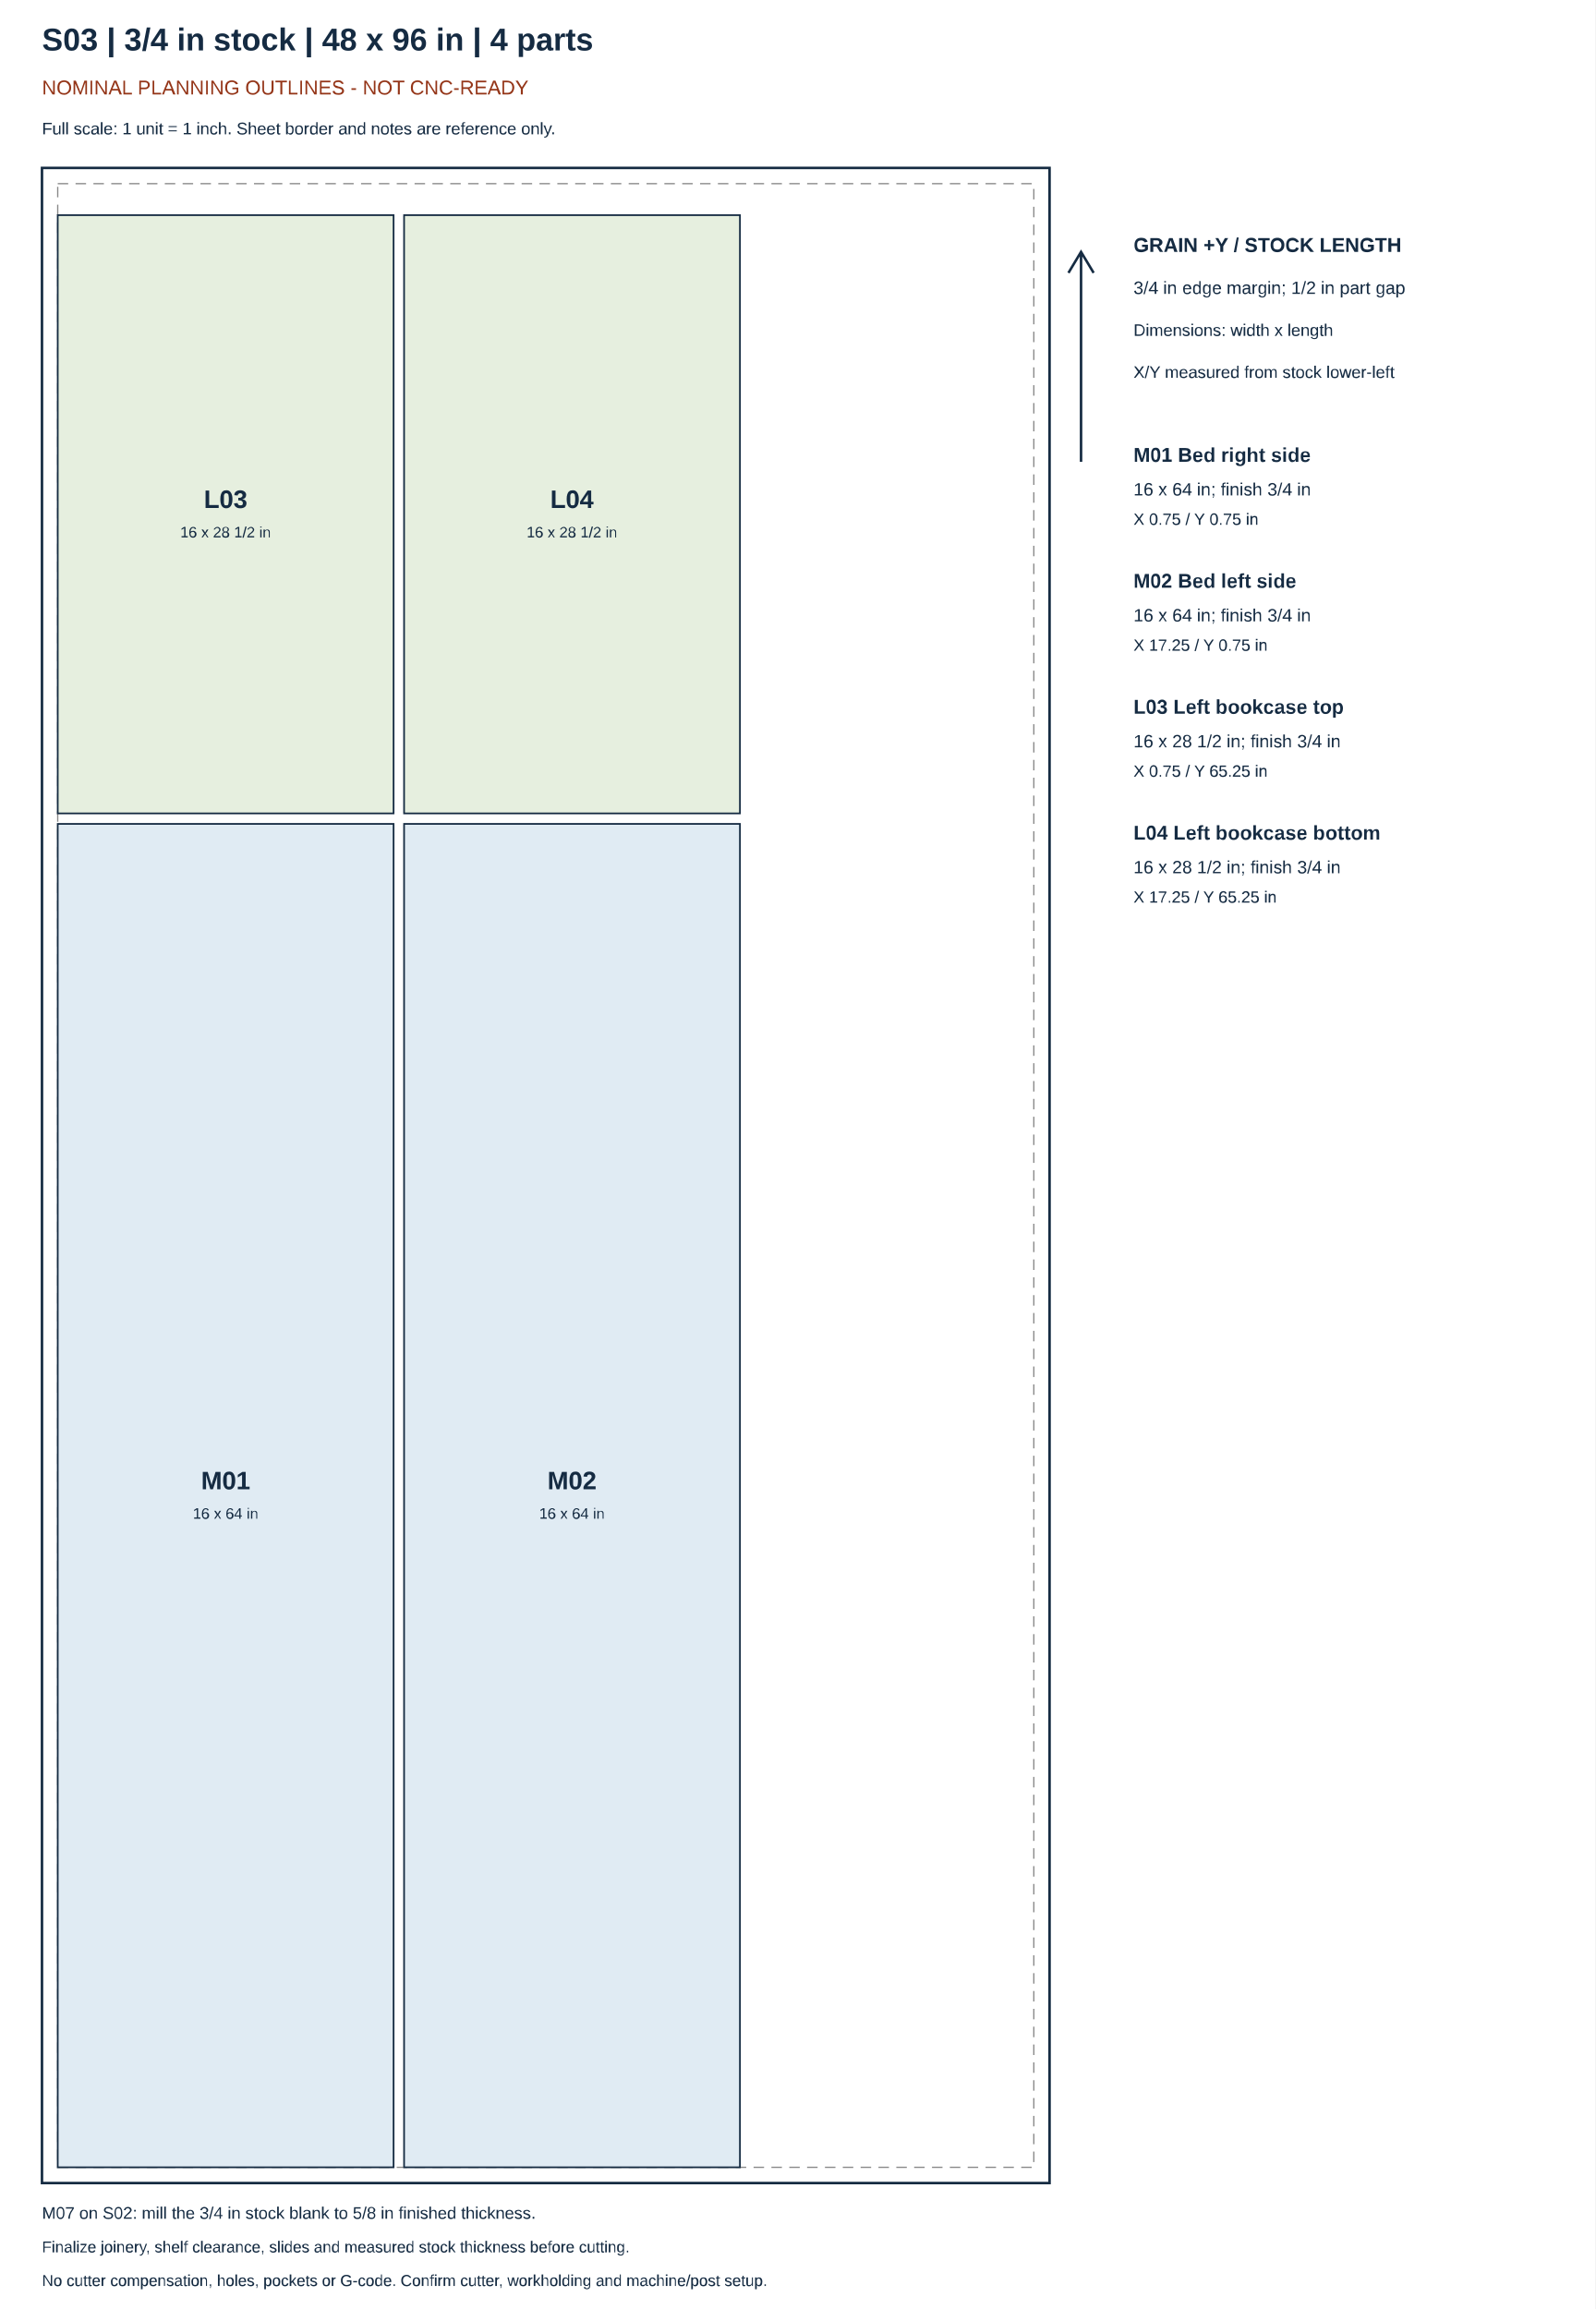
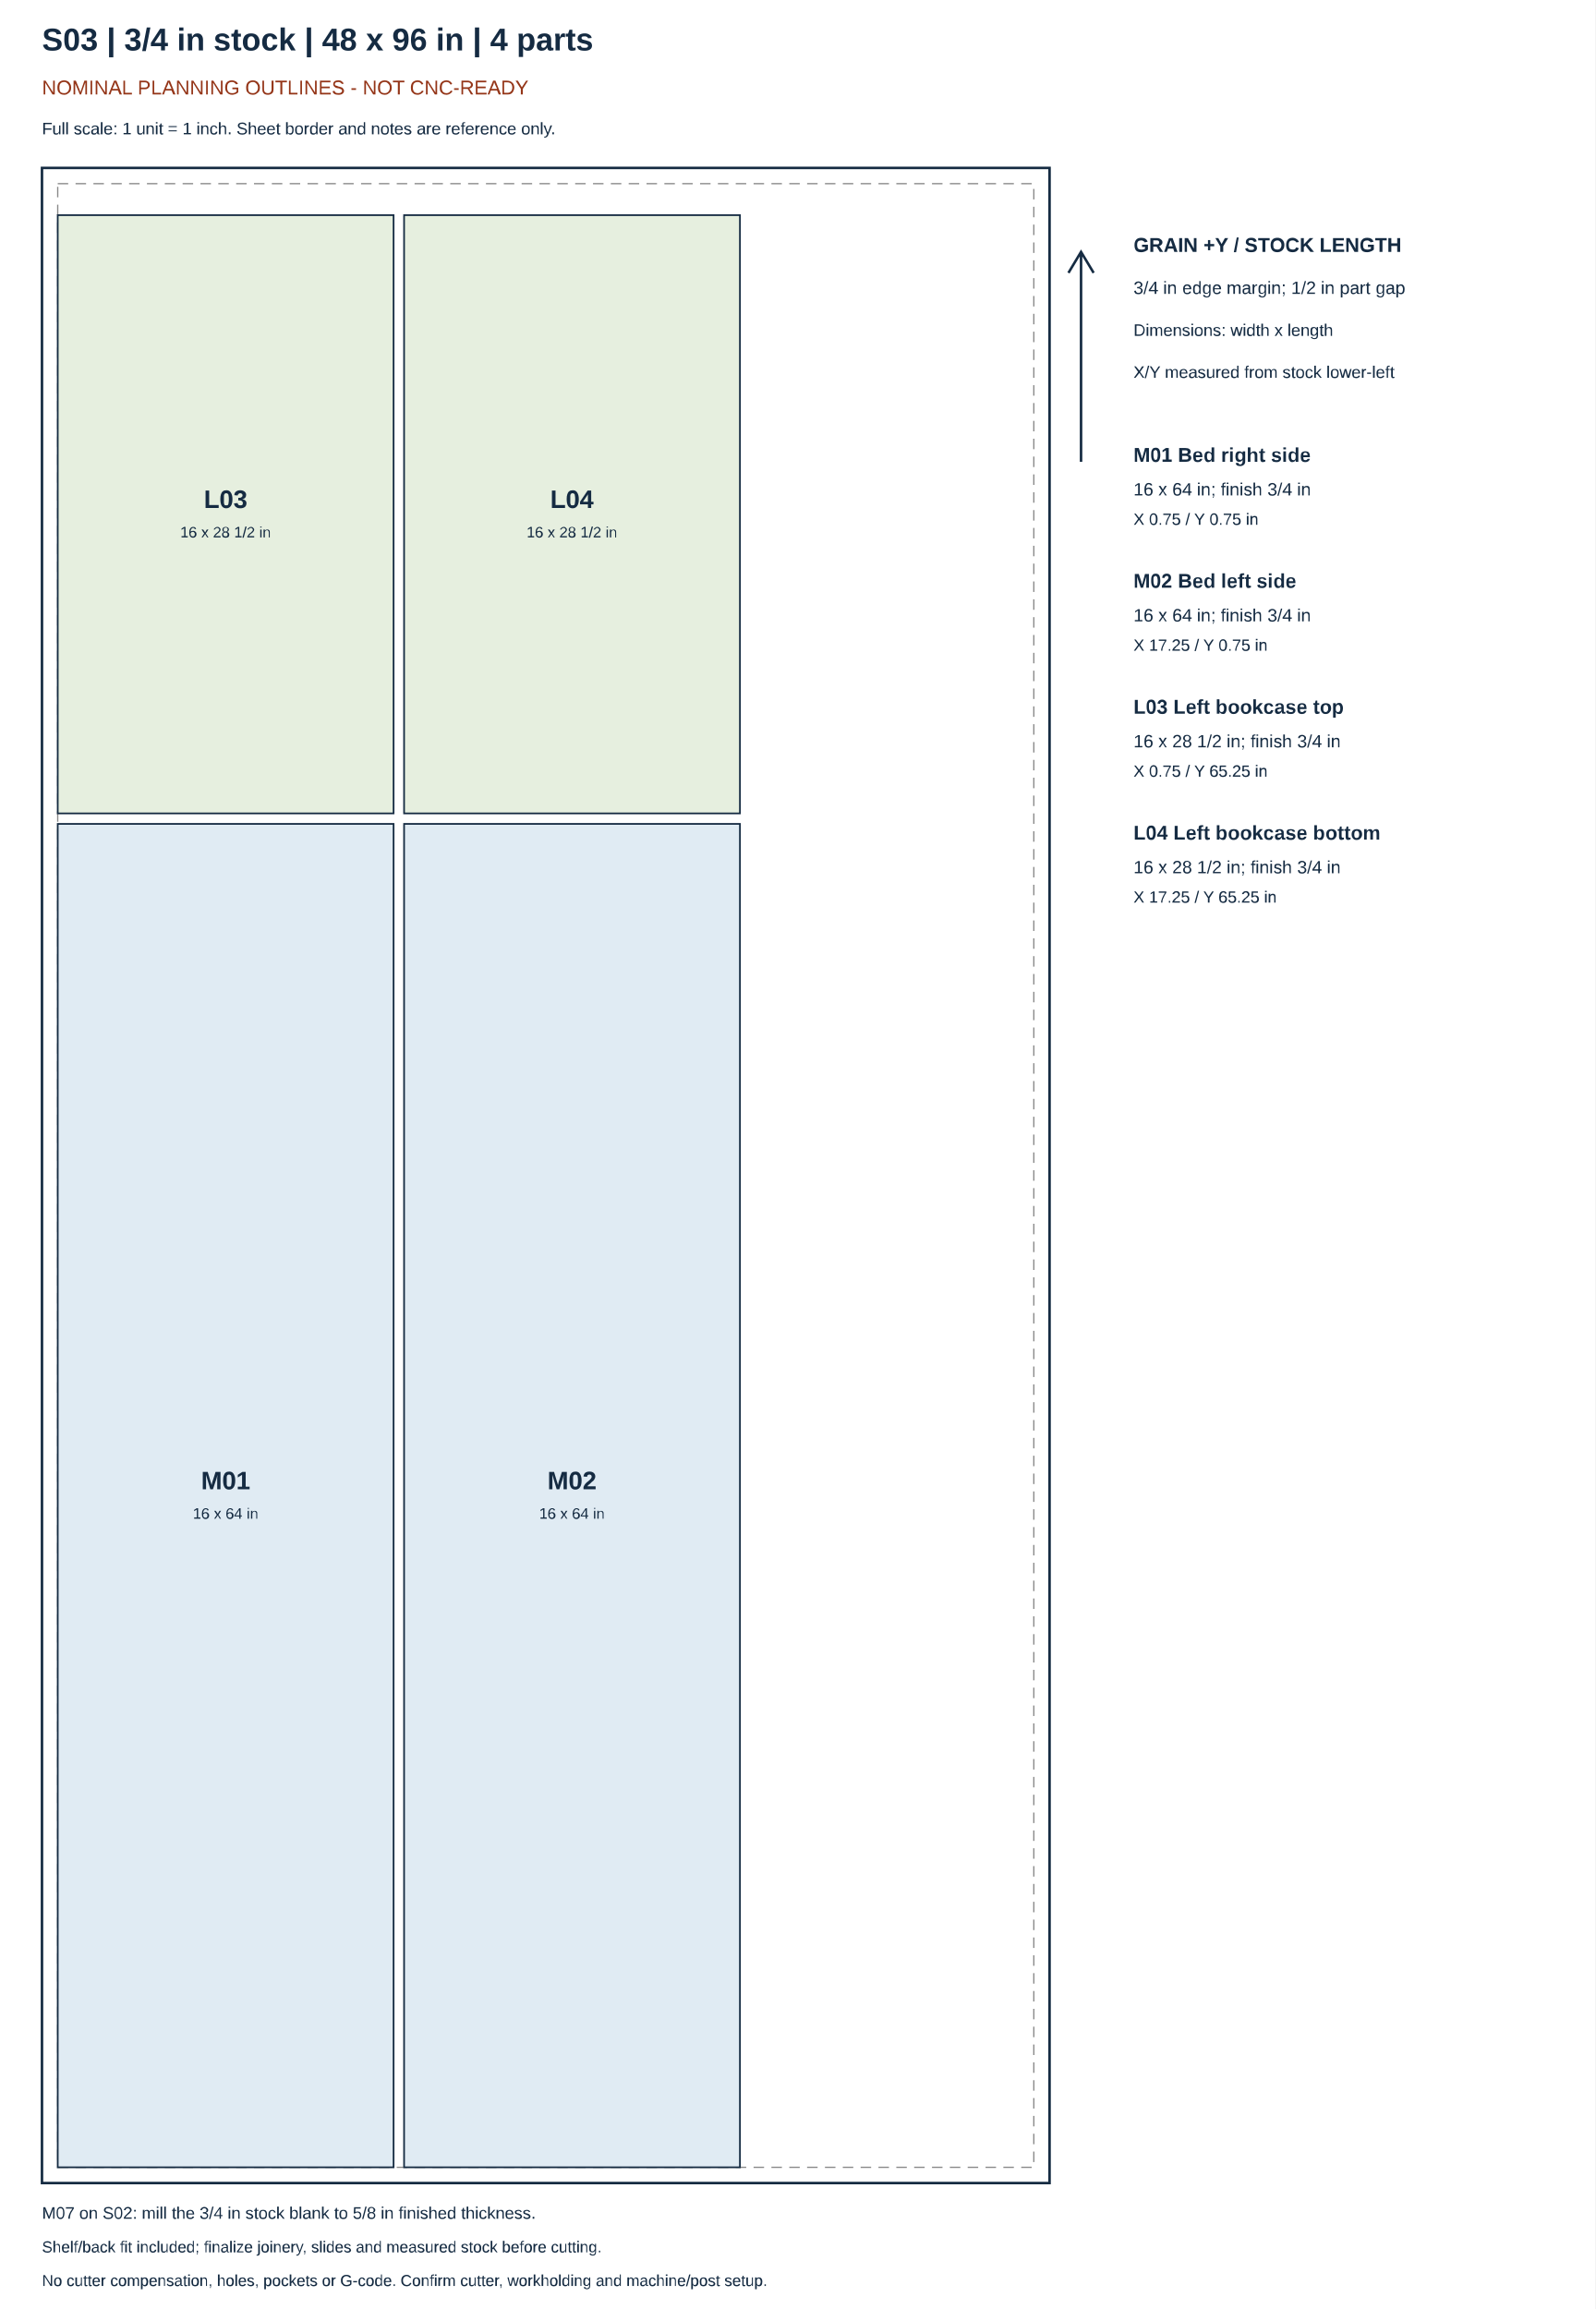
<svg xmlns="http://www.w3.org/2000/svg" width="76in" height="110in" viewBox="-2 -8 76 110">
  <rect x="-2" y="-8" width="100%" height="100%" fill="white" />
  <g font-family="Arial, sans-serif" fill="#152b42">
    <text x="0" y="-5.6" font-size="1.5" font-weight="bold">S03 | 3/4 in stock | 48 x 96 in | 4 parts</text>
    <text x="0" y="-3.5" font-size="0.95" fill="#943518">NOMINAL PLANNING OUTLINES - NOT CNC-READY</text>
    <text x="0" y="-1.6" font-size="0.8">Full scale: 1 unit = 1 inch. Sheet border and notes are reference only.</text>
    <g id="STOCK_REFERENCE">
      <rect x="0" y="0" width="48" height="96" fill="none" stroke="#152b42" stroke-width="0.12" />
    </g>
    <g id="MARGIN_REFERENCE">
      <rect x="0.75" y="0.75" width="46.5" height="94.5" fill="none" stroke="#888" stroke-width="0.06" stroke-dasharray="0.5 0.35" />
    </g>
    <g id="PART_OUTLINES" stroke="#152b42" stroke-width="0.08">
      <rect id="M01" x="0.75" y="31.25" width="16.0" height="64.0" fill="#e0ebf3" />
      <rect id="M02" x="17.25" y="31.25" width="16.0" height="64.0" fill="#e0ebf3" />
      <rect id="L03" x="0.75" y="2.25" width="16.0" height="28.5" fill="#e6efdf" />
      <rect id="L04" x="17.25" y="2.25" width="16.0" height="28.5" fill="#e6efdf" />
    </g>
    <g id="LABELS" text-anchor="middle">
      <g>
        <text x="8.75" y="62.95" font-size="1.2" font-weight="bold">M01</text>
        <text x="8.75" y="64.35" font-size="0.72">16 x 64 in</text>
      </g>
      <g>
        <text x="25.25" y="62.95" font-size="1.2" font-weight="bold">M02</text>
        <text x="25.25" y="64.35" font-size="0.72">16 x 64 in</text>
      </g>
      <g>
        <text x="8.75" y="16.2" font-size="1.2" font-weight="bold">L03</text>
        <text x="8.75" y="17.6" font-size="0.72">16 x 28 1/2 in</text>
      </g>
      <g>
        <text x="25.25" y="16.2" font-size="1.2" font-weight="bold">L04</text>
        <text x="25.25" y="17.6" font-size="0.72">16 x 28 1/2 in</text>
      </g>
    </g>
    <g id="GRAIN_REFERENCE" stroke="#152b42" stroke-width="0.12" fill="none">
      <path d="M 49.5 14 V 4 M 48.9 5 L 49.5 4 L 50.1 5" />
    </g>
    <text x="52" y="4" font-size="0.95" font-weight="bold">GRAIN +Y / STOCK LENGTH</text>
    <text x="52" y="6" font-size="0.85">3/4 in edge margin; 1/2 in part gap</text>
    <text x="52" y="8" font-size="0.8">Dimensions: width x length</text>
    <text x="52" y="10" font-size="0.8">X/Y measured from stock lower-left</text>
    <text x="52" y="14" font-size="0.95" font-weight="bold">M01  Bed right side</text>
    <text x="52" y="15.6" font-size="0.85">16 x 64 in; finish 3/4 in</text>
    <text x="52" y="17" font-size="0.78">X 0.75 / Y 0.75 in</text>
    <text x="52" y="20" font-size="0.95" font-weight="bold">M02  Bed left side</text>
    <text x="52" y="21.6" font-size="0.85">16 x 64 in; finish 3/4 in</text>
    <text x="52" y="23" font-size="0.78">X 17.25 / Y 0.75 in</text>
    <text x="52" y="26" font-size="0.95" font-weight="bold">L03  Left bookcase top</text>
    <text x="52" y="27.6" font-size="0.85">16 x 28 1/2 in; finish 3/4 in</text>
    <text x="52" y="29" font-size="0.78">X 0.75 / Y 65.25 in</text>
    <text x="52" y="32" font-size="0.95" font-weight="bold">L04  Left bookcase bottom</text>
    <text x="52" y="33.6" font-size="0.85">16 x 28 1/2 in; finish 3/4 in</text>
    <text x="52" y="35" font-size="0.78">X 17.25 / Y 65.25 in</text>
    <text x="0" y="97.7" font-size="0.8">M07 on S02: mill the 3/4 in stock blank to 5/8 in finished thickness.</text>
-     <text x="0" y="99.3" font-size="0.75">Finalize joinery, shelf clearance, slides and measured stock thickness before cutting.</text>
+     <text x="0" y="99.3" font-size="0.75">Shelf/back fit included; finalize joinery, slides and measured stock before cutting.</text>
    <text x="0" y="100.9" font-size="0.75">No cutter compensation, holes, pockets or G-code. Confirm cutter, workholding and machine/post setup.</text>
  </g>
</svg>
